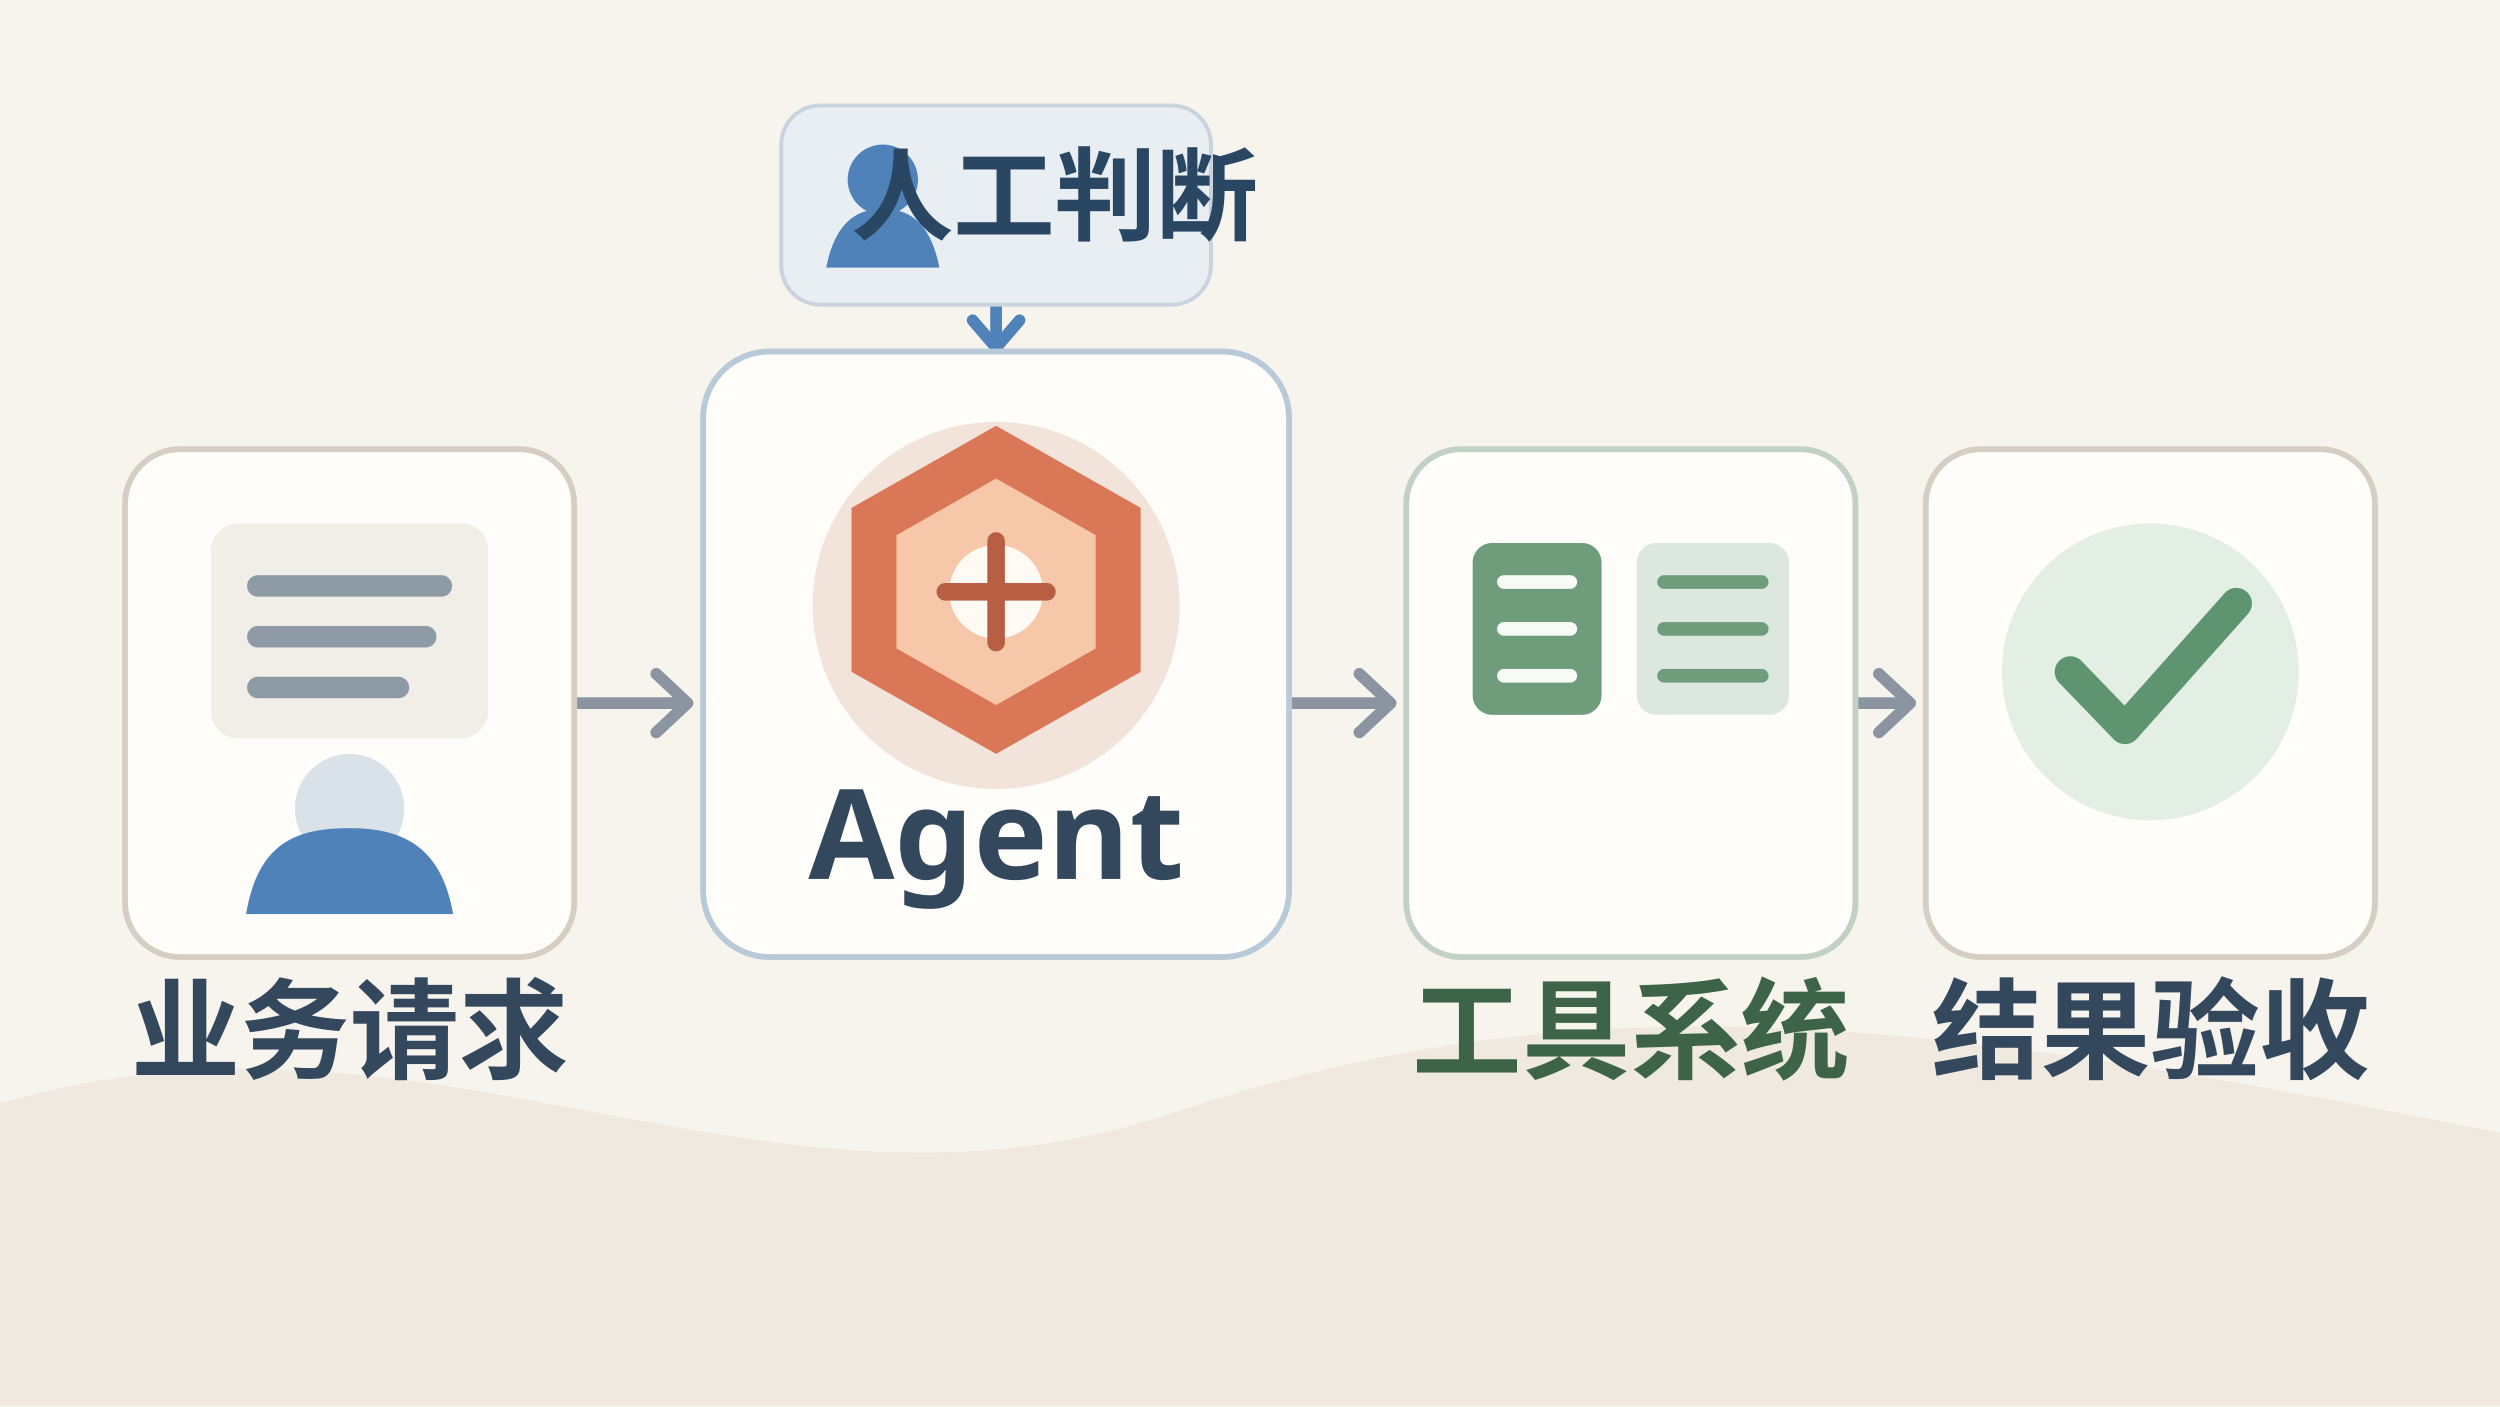
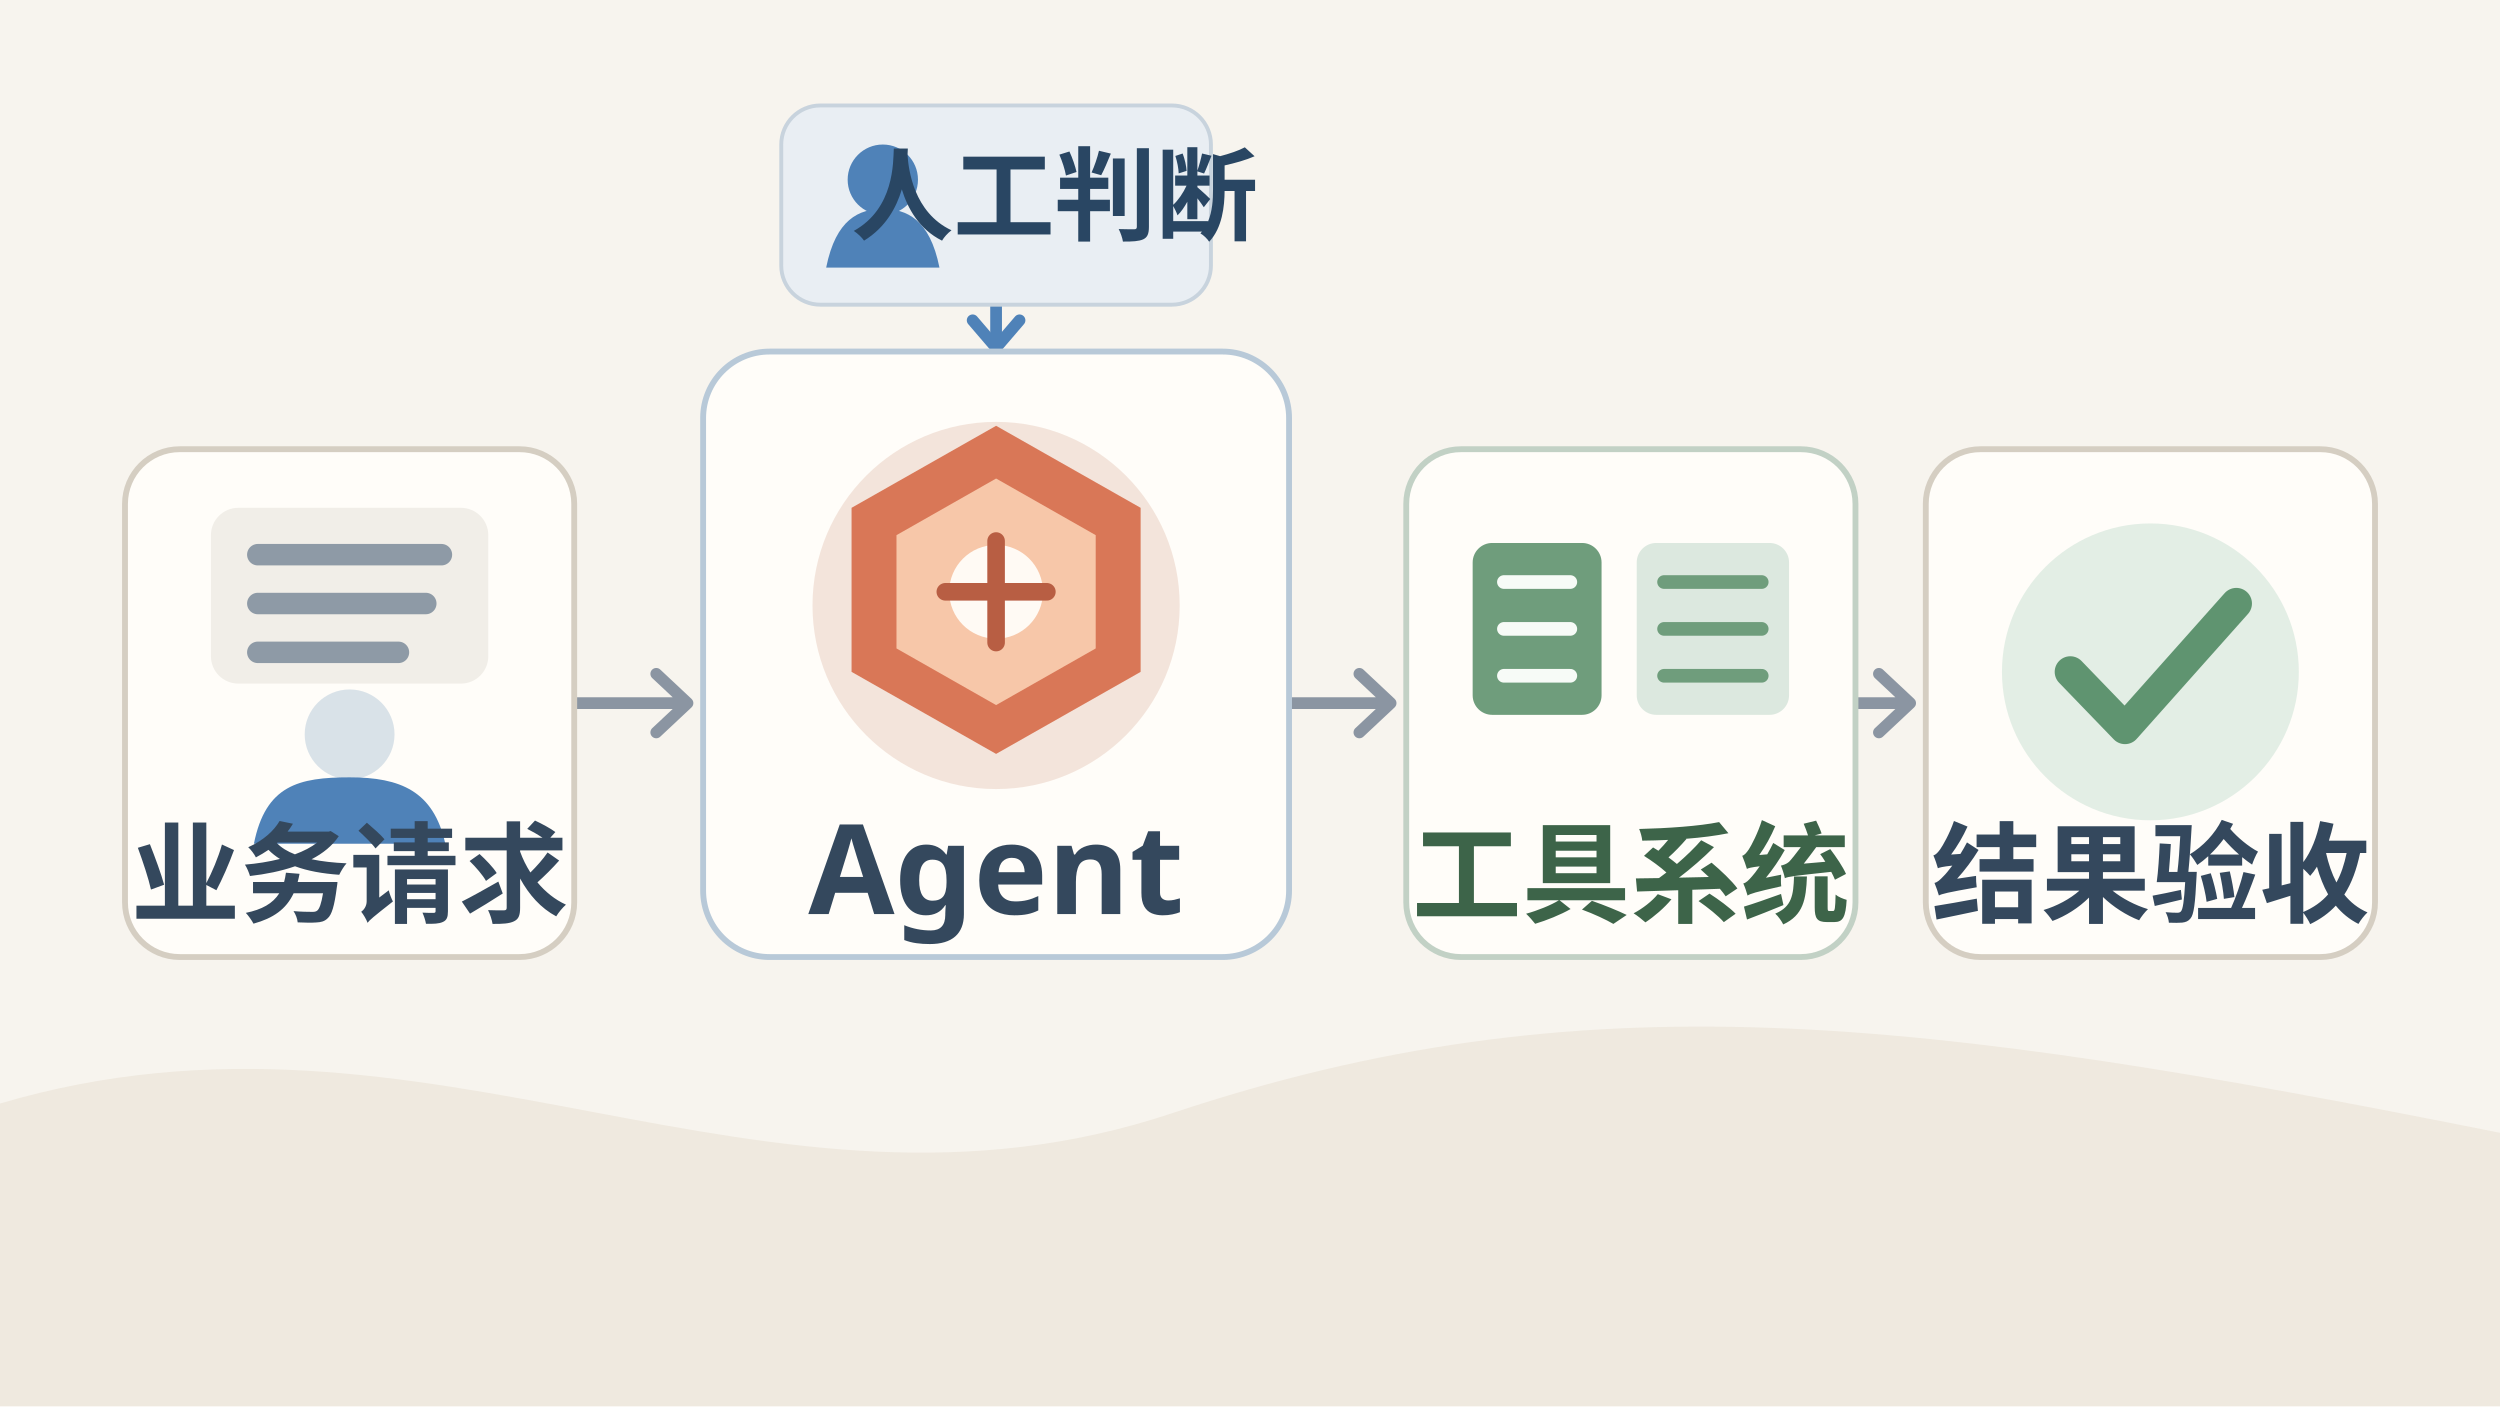
<svg xmlns="http://www.w3.org/2000/svg" width="1280" height="720" viewBox="0 0 1280 720" role="img" aria-labelledby="title desc">
  <rect width="1280" height="720" fill="#f7f4ee" />
  <path d="M0 565 C220 500 390 640 600 570 S980 520 1280 580 V720 H0Z" fill="#efe9df" />
  <path d="M294 360 H348 M336 345 L352 360 L336 375 M660 360 H708 M696 345 L712 360 L696 375 M950 360 H974 M962 345 L978 360 L962 375" fill="none" stroke="#8b95a2" stroke-width="6" stroke-linecap="round" stroke-linejoin="round" />
  <path d="M510 155 V174" fill="none" stroke="#4f82b8" stroke-width="6" stroke-linecap="round" />
  <path d="M498 164 L510 178 L522 164" fill="none" stroke="#4f82b8" stroke-width="6" stroke-linecap="round" stroke-linejoin="round" />
  <g>
    <rect x="64" y="230" width="230" height="260" rx="28" fill="#fffdf9" stroke="#d5cec2" stroke-width="3" />
-     <rect x="108" y="268" width="142" height="110" rx="14" fill="#f1eee8" />
-     <path d="M132 300 H226 M132 326 H218 M132 352 H204" stroke="#8e9aa6" stroke-width="11" stroke-linecap="round" />
-     <circle cx="179" cy="414" r="28" fill="#d9e2e8" />
-     <path d="M126 468 C132 432 151 424 179 424 C207 424 226 434 232 468" fill="#4f82b8" />
-     <text x="179" y="548" text-anchor="middle" fill="#34485d" font-size="56" font-weight="700" font-family="Noto Sans SC, PingFang SC, Microsoft YaHei, sans-serif">业务请求</text>
+     <rect x="108" y="260" width="142" height="90" rx="14" fill="#f1eee8" />
+     <path d="M132 284 H226 M132 309 H218 M132 334 H204" stroke="#8e9aa6" stroke-width="11" stroke-linecap="round" />
+     <circle cx="179" cy="376" r="23" fill="#d9e2e8" />
+     <path d="M130 432 C136 402 153 398 179 398 C205 398 222 405 228 432" fill="#4f82b8" />
+     <text x="179" y="468" text-anchor="middle" fill="#34485d" font-size="56" font-weight="700" font-family="Noto Sans SC, PingFang SC, Microsoft YaHei, sans-serif">业务请求</text>
  </g>
  <g>
    <rect x="360" y="180" width="300" height="310" rx="34" fill="#fffdf9" stroke="#b8c9d8" stroke-width="3" />
    <circle cx="510" cy="310" r="94" fill="#f3e4db" />
    <path d="M510 218 L584 260 L584 344 L510 386 L436 344 L436 260Z" fill="#d97757" />
    <path d="M510 245 L561 274 L561 332 L510 361 L459 332 L459 274Z" fill="#f7c7a9" />
    <circle cx="510" cy="303" r="24" fill="#fffaf4" />
    <path d="M510 277 V329 M484 303 H536" stroke="#b85e43" stroke-width="9" stroke-linecap="round" />
-     <text x="510" y="450" text-anchor="middle" fill="#34485d" font-size="64" font-weight="700" font-family="Noto Sans SC, PingFang SC, Microsoft YaHei, sans-serif">Agent</text>
+     <text x="510" y="468" text-anchor="middle" fill="#34485d" font-size="64" font-weight="700" font-family="Noto Sans SC, PingFang SC, Microsoft YaHei, sans-serif">Agent</text>
  </g>
  <g>
    <rect x="720" y="230" width="230" height="260" rx="28" fill="#fffdf9" stroke="#c2d1c5" stroke-width="3" />
    <rect x="754" y="278" width="66" height="88" rx="10" fill="#6f9d7c" />
    <path d="M770 298 H804 M770 322 H804 M770 346 H804" stroke="#f7fbf7" stroke-width="7" stroke-linecap="round" />
    <rect x="838" y="278" width="78" height="88" rx="10" fill="#dce8df" />
    <path d="M852 298 H902 M852 322 H902 M852 346 H902" stroke="#6f9d7c" stroke-width="7" stroke-linecap="round" />
-     <text x="835" y="548" text-anchor="middle" fill="#3d6449" font-size="56" font-weight="700" font-family="Noto Sans SC, PingFang SC, Microsoft YaHei, sans-serif">工具系统</text>
+     <text x="835" y="468" text-anchor="middle" fill="#3d6449" font-size="56" font-weight="700" font-family="Noto Sans SC, PingFang SC, Microsoft YaHei, sans-serif">工具系统</text>
  </g>
  <g>
    <rect x="986" y="230" width="230" height="260" rx="28" fill="#fffdf9" stroke="#d5cec2" stroke-width="3" />
    <circle cx="1101" cy="344" r="76" fill="#e3eee5" />
    <path d="M1060 344 L1088 373 L1145 309" stroke="#5f9470" stroke-width="16" fill="none" stroke-linecap="round" stroke-linejoin="round" />
-     <text x="1101" y="548" text-anchor="middle" fill="#34485d" font-size="56" font-weight="700" font-family="Noto Sans SC, PingFang SC, Microsoft YaHei, sans-serif">结果验收</text>
+     <text x="1101" y="468" text-anchor="middle" fill="#34485d" font-size="56" font-weight="700" font-family="Noto Sans SC, PingFang SC, Microsoft YaHei, sans-serif">结果验收</text>
  </g>
  <g>
    <rect x="400" y="54" width="220" height="102" rx="20" fill="#e9eef3" stroke="#c8d3dd" stroke-width="2" />
    <circle cx="452" cy="92" r="18" fill="#4f82b8" />
    <path d="M423 137 C428 112 440 107 452 107 C464 107 476 112 481 137" fill="#4f82b8" />
    <text x="540" y="119" text-anchor="middle" fill="#294663" font-size="52" font-weight="700" font-family="Noto Sans SC, PingFang SC, Microsoft YaHei, sans-serif">人工判断</text>
  </g>
</svg>
